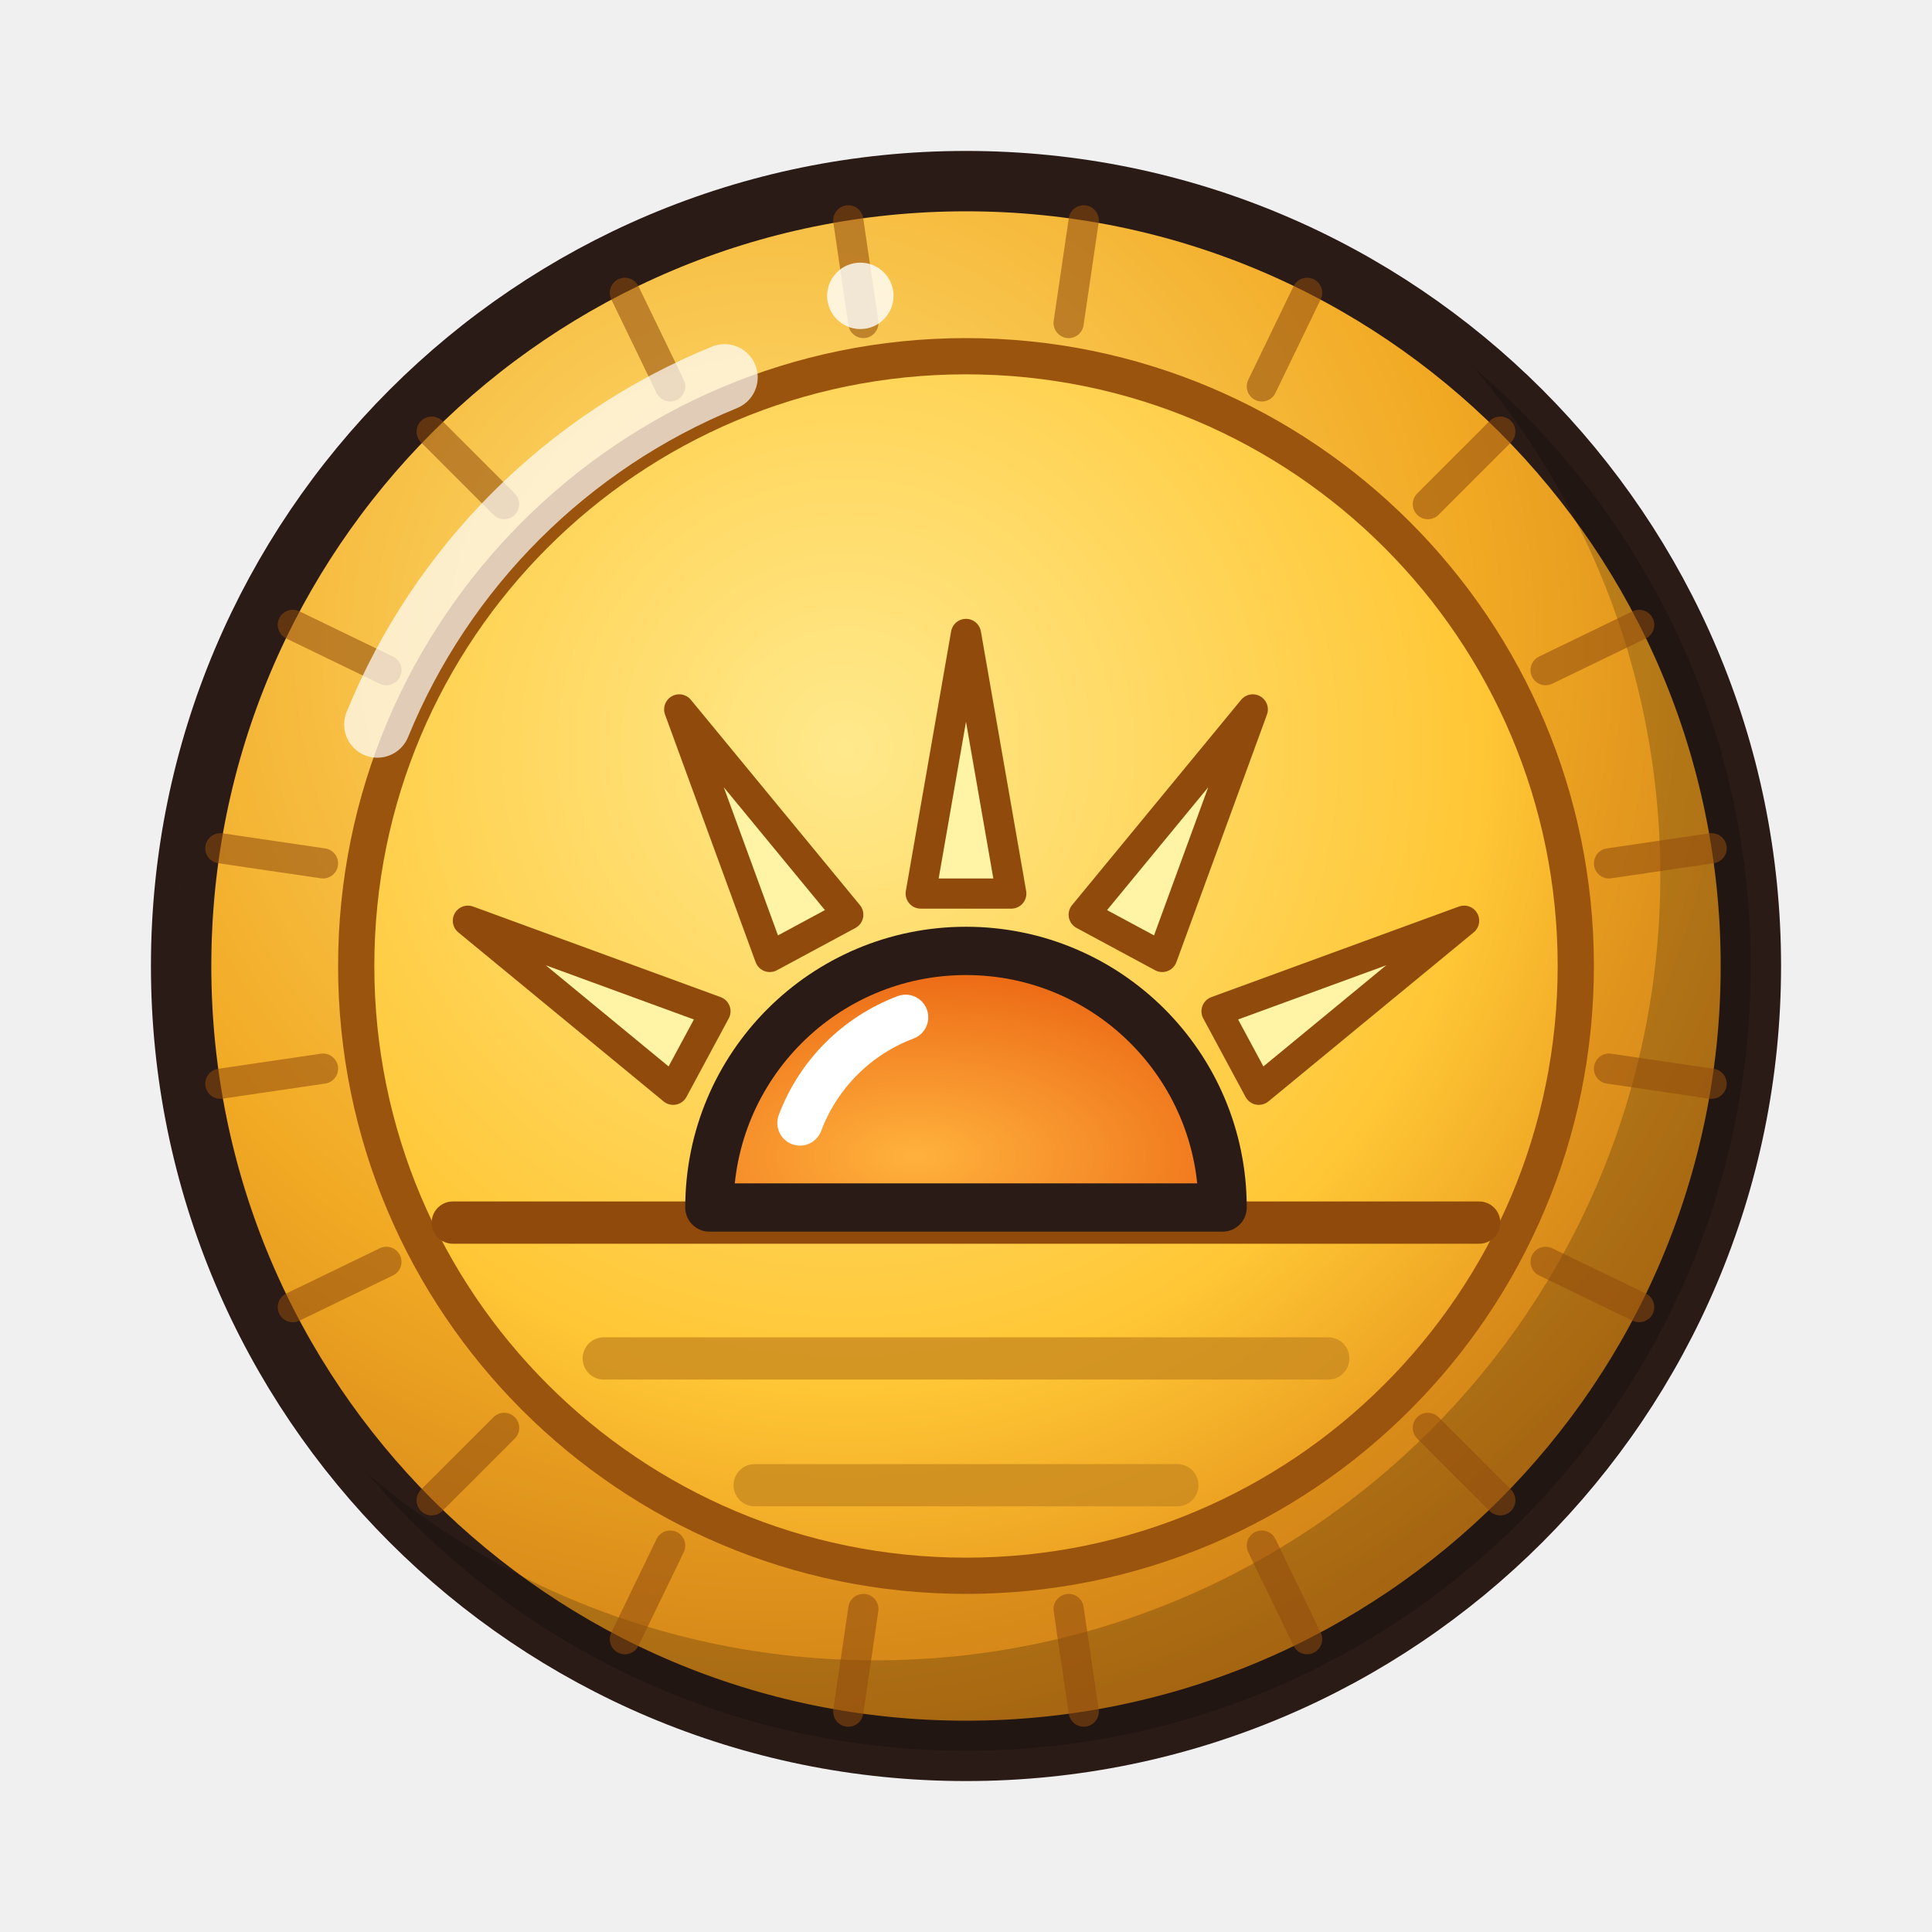
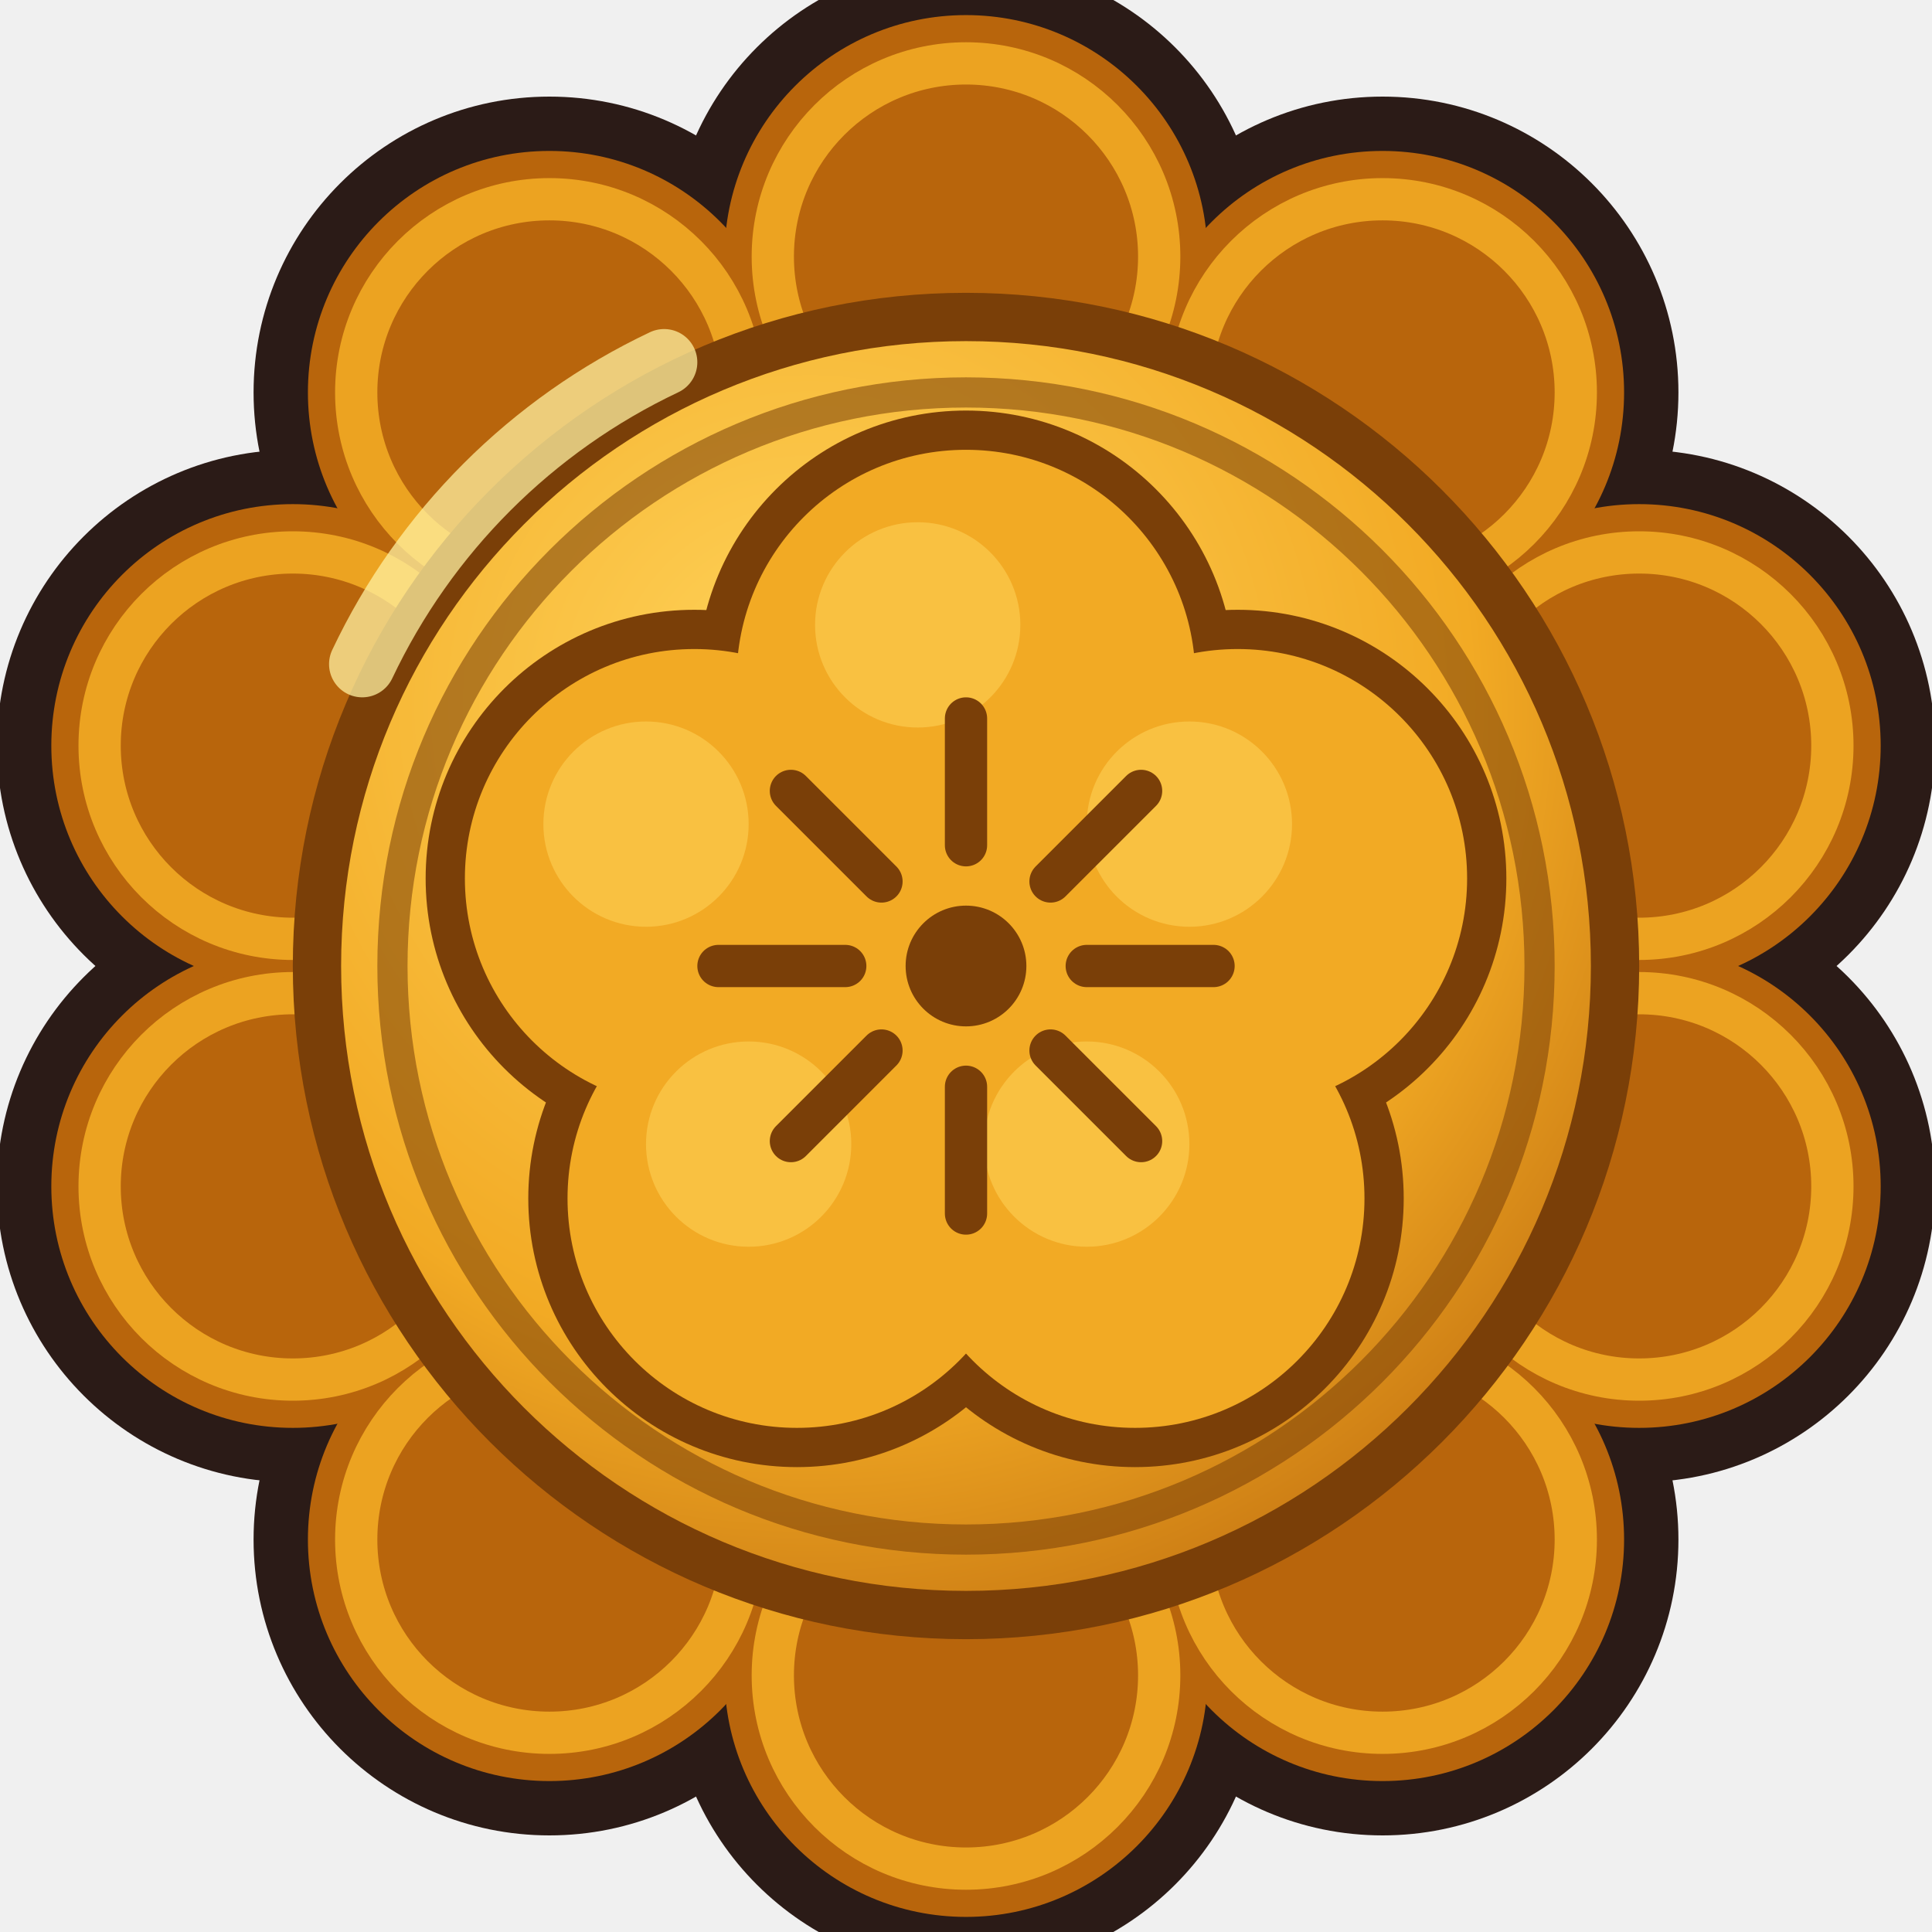
<svg xmlns="http://www.w3.org/2000/svg" viewBox="0 0 64 64">
  <defs>
-     <radialGradient id="tile-yellow-g1" cx=".38" cy=".3" r=".8">
-       <stop offset="0" stop-color="#ffe27a" />
-       <stop offset="0.55" stop-color="#f2aa24" />
-       <stop offset="1" stop-color="#c26f10" />
-     </radialGradient>
-     <radialGradient id="tile-yellow-g2" cx=".4" cy=".32" r=".75">
-       <stop offset="0" stop-color="#ffe98c" />
-       <stop offset="0.7" stop-color="#ffc736" />
-       <stop offset="1" stop-color="#e8981c" />
-     </radialGradient>
-     <clipPath id="tile-yellow-c">
-       <circle cx="32" cy="32" r="26" />
-     </clipPath>
-     <radialGradient id="tile-yellow-g3" cx=".4" cy=".8" r=".9">
-       <stop offset="0" stop-color="#ffb23d" />
-       <stop offset="1" stop-color="#e8590c" />
+     <radialGradient id="tile-yellow-g" cx=".38" cy=".3" r=".85">
+       <stop offset="0" stop-color="#ffd35a" />
+       <stop offset=".6" stop-color="#f2aa24" />
+       <stop offset="1" stop-color="#b8650c" />
    </radialGradient>
  </defs>
-   <circle cx="32" cy="32" r="26" fill="url(#tile-yellow-g1)" stroke="#2b1b17" stroke-width="2" />
-   <path d="M6 32a26 26 0 1 0 52 0a26 26 0 1 0-52 0ZM3 29a26 26 0 1 0 52 0a26 26 0 1 0-52 0Z" fill-rule="evenodd" clip-path="url(#tile-yellow-c)" fill="#000" opacity=".2" />
-   <path d="M53.3 35.4L56.7 35.9M51.2 41.8L54.3 43.3M47.3 47.3L49.7 49.7M41.8 51.2L43.3 54.3M35.4 53.3L35.9 56.7M28.6 53.3L28.1 56.7M22.2 51.2L20.7 54.3M16.7 47.3L14.3 49.7M12.8 41.8L9.7 43.3M10.7 35.4L7.3 35.9M10.7 28.6L7.3 28.1M12.8 22.2L9.7 20.7M16.7 16.7L14.3 14.3M22.2 12.8L20.7 9.7M28.6 10.7L28.1 7.3M35.4 10.7L35.9 7.3M41.8 12.8L43.3 9.7M47.3 16.7L49.7 14.3M51.2 22.2L54.3 20.7M53.3 28.6L56.7 28.1" stroke="#8f4a0c" stroke-width="1" stroke-linecap="round" opacity=".55" />
-   <circle cx="32" cy="32" r="20.2" fill="url(#tile-yellow-g2)" stroke="#9a540e" stroke-width="1.2" />
-   <g fill="#fff3a6" stroke="#8f4a0c" stroke-width="1" stroke-linejoin="round">
-     <path d="M22.3 36.1L15.5 30.5L23.7 33.5Z" />
-     <path d="M25.5 31.7L22.5 23.5L28.1 30.3Z" />
-     <path d="M30.5 29.6L32 21L33.5 29.6Z" />
-     <path d="M35.9 30.3L41.5 23.5L38.5 31.7Z" />
-     <path d="M40.3 33.5L48.5 30.5L41.7 36.1Z" />
+   <g fill="#b8650c" stroke="#2b1b17" stroke-width="3.6">
+     <circle cx="32" cy="8.5" r="8" />
+     <circle cx="45.8" cy="13" r="8" />
+     <circle cx="54.3" cy="24.7" r="8" />
+     <circle cx="54.3" cy="39.3" r="8" />
+     <circle cx="45.8" cy="51" r="8" />
+     <circle cx="32" cy="55.5" r="8" />
+     <circle cx="18.2" cy="51" r="8" />
+     <circle cx="9.7" cy="39.3" r="8" />
+     <circle cx="9.7" cy="24.7" r="8" />
+     <circle cx="18.2" cy="13" r="8" />
+     <circle cx="32" cy="32" r="24" stroke="none" />
  </g>
-   <path d="M15 40.5H49" stroke="#8f4a0c" stroke-width="1.4" stroke-linecap="round" />
-   <path d="M20 45H44M25 49.2H39" stroke="#c98a1e" stroke-width="1.4" stroke-linecap="round" opacity=".8" />
-   <path d="M23.5 40A8.5 8.5 0 0 1 40.5 40Z" fill="url(#tile-yellow-g3)" stroke="#2b1b17" stroke-width="1.6" stroke-linejoin="round" />
-   <path d="M26.5 37.2A6 6 0 0 1 30 33.7" fill="none" stroke="#fff" stroke-width="1.5" stroke-linecap="round" />
-   <path d="M12.5 24A21 21 0 0 1 24 12.5" fill="none" stroke="#fff" stroke-width="2.2" stroke-linecap="round" opacity=".7" />
-   <circle cx="28.5" cy="9.8" r="1.1" fill="#fff" opacity=".8" />
+   <g fill="#b8650c">
+     <circle cx="32" cy="8.5" r="8" />
+     <circle cx="45.8" cy="13" r="8" />
+     <circle cx="54.3" cy="24.7" r="8" />
+     <circle cx="54.3" cy="39.3" r="8" />
+     <circle cx="45.8" cy="51" r="8" />
+     <circle cx="32" cy="55.5" r="8" />
+     <circle cx="18.2" cy="51" r="8" />
+     <circle cx="9.7" cy="39.3" r="8" />
+     <circle cx="9.7" cy="24.7" r="8" />
+     <circle cx="18.2" cy="13" r="8" />
+     <circle cx="32" cy="32" r="24" />
+   </g>
+   <g fill="none" stroke="#f2aa24" stroke-width="1.4" opacity=".9">
+     <circle cx="32" cy="8.5" r="6.4" />
+     <circle cx="45.8" cy="13" r="6.4" />
+     <circle cx="54.3" cy="24.7" r="6.4" />
+     <circle cx="54.3" cy="39.3" r="6.4" />
+     <circle cx="45.8" cy="51" r="6.4" />
+     <circle cx="32" cy="55.5" r="6.4" />
+     <circle cx="18.2" cy="51" r="6.4" />
+     <circle cx="9.7" cy="39.3" r="6.4" />
+     <circle cx="9.7" cy="24.7" r="6.4" />
+     <circle cx="18.2" cy="13" r="6.4" />
+   </g>
+   <circle cx="32" cy="32" r="21.5" fill="url(#tile-yellow-g)" stroke="#7a3f08" stroke-width="1.6" />
+   <circle cx="32" cy="32" r="19" fill="none" stroke="#7a3f08" stroke-width="1" opacity=".55" />
+   <g fill="#f2aa24" stroke="#7a3f08" stroke-width="2.6">
+     <circle cx="32" cy="22.5" r="7.6" />
+     <circle cx="41" cy="29.1" r="7.6" />
+     <circle cx="37.6" cy="39.7" r="7.6" />
+     <circle cx="26.4" cy="39.7" r="7.6" />
+     <circle cx="23" cy="29.1" r="7.6" />
+     <circle cx="32" cy="32" r="9.5" stroke="none" />
+   </g>
+   <g fill="#f2aa24">
+     <circle cx="32" cy="22.5" r="7.6" />
+     <circle cx="41" cy="29.1" r="7.6" />
+     <circle cx="37.6" cy="39.7" r="7.6" />
+     <circle cx="26.4" cy="39.7" r="7.6" />
+     <circle cx="23" cy="29.1" r="7.6" />
+     <circle cx="32" cy="32" r="10" />
+   </g>
+   <g fill="#ffd35a" opacity=".55">
+     <circle cx="30.4" cy="20.7" r="3.4" />
+     <circle cx="39.4" cy="27.3" r="3.4" />
+     <circle cx="36" cy="37.9" r="3.4" />
+     <circle cx="24.8" cy="37.9" r="3.4" />
+     <circle cx="21.4" cy="27.3" r="3.4" />
+   </g>
+   <path d="M36 32L40.2 32M34.8 34.8L37.8 37.8M32 36L32 40.2M29.2 34.8L26.2 37.8M28 32L23.8 32M29.2 29.2L26.2 26.2M32 28L32 23.8M34.8 29.2L37.8 26.2" stroke="#7a3f08" stroke-width="1.4" stroke-linecap="round" />
+   <circle cx="32" cy="32" r="2" fill="#7a3f08" />
+   <path d="M12 22A21 21 0 0 1 22 12" fill="none" stroke="#fff0a0" stroke-width="2.2" stroke-linecap="round" opacity=".75" />
</svg>
